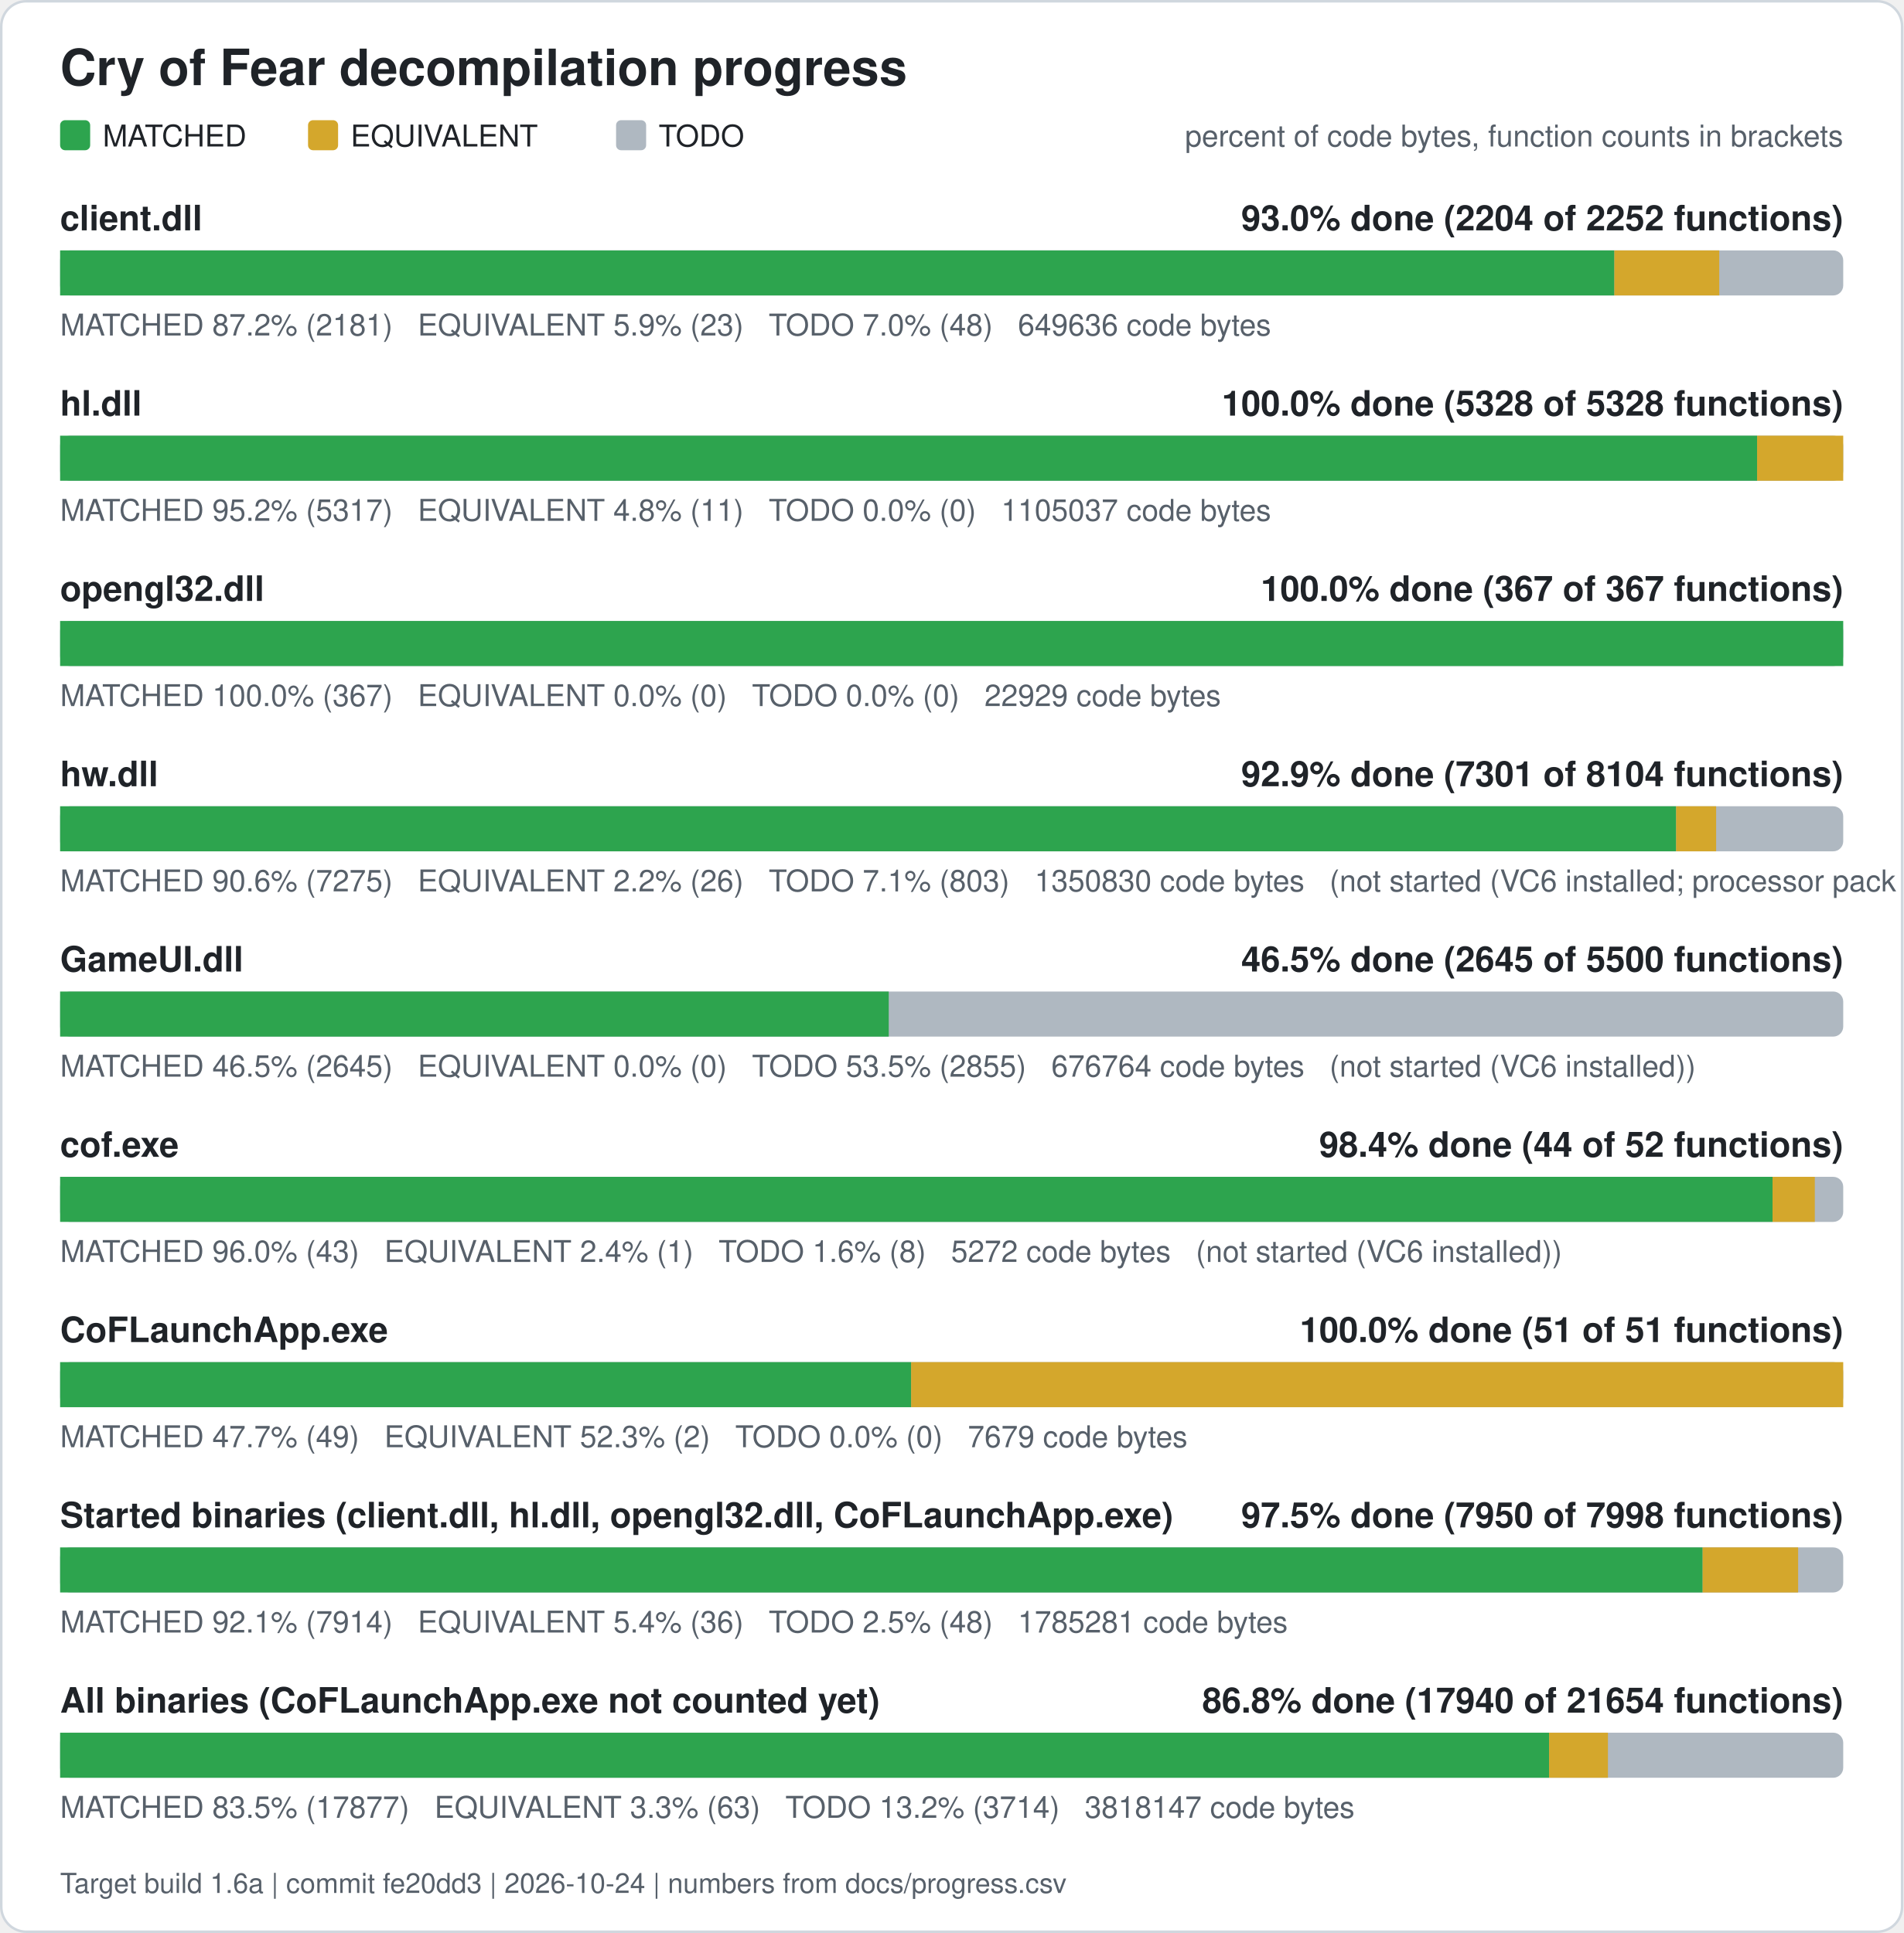
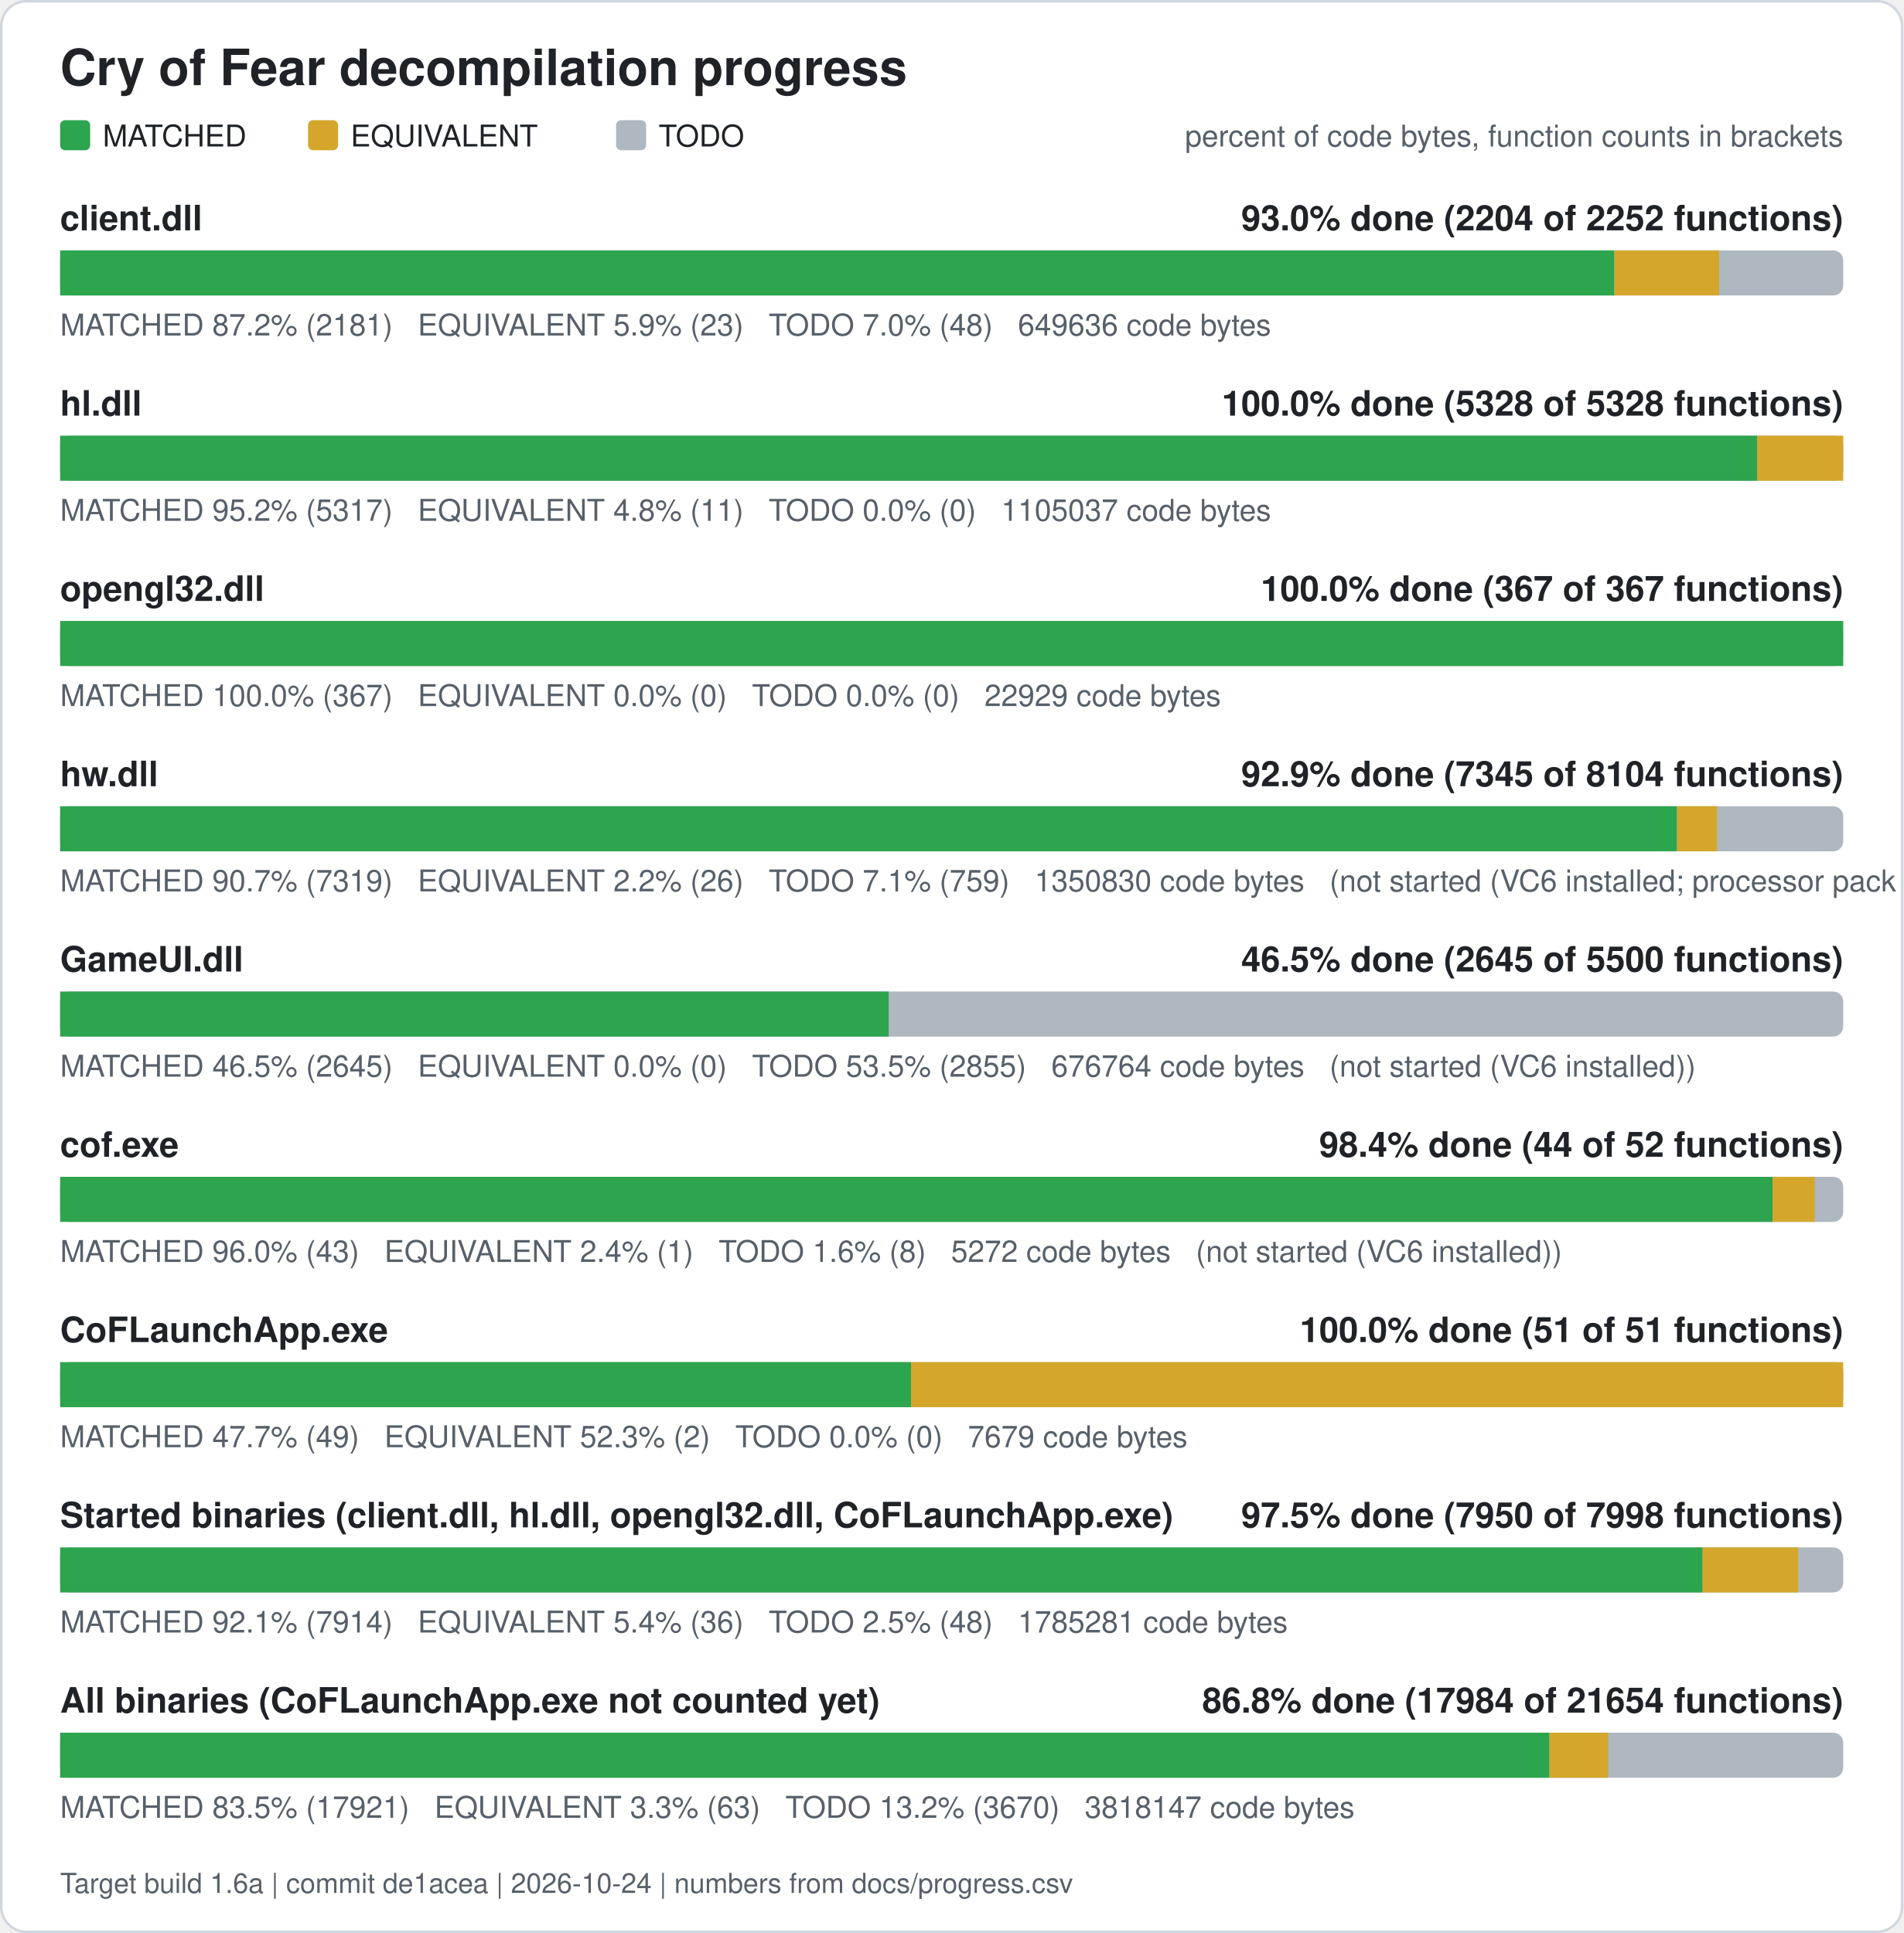
<svg xmlns="http://www.w3.org/2000/svg" width="760" height="772" viewBox="0 0 760 772" role="img" aria-label="Cry of Fear decompilation progress">
  <rect x="0.5" y="0.5" width="759" height="771" rx="10" fill="#ffffff" stroke="#d0d7de" />
  <text x="24" y="34" font-family="Segoe UI, Helvetica, Arial, sans-serif" font-size="20" font-weight="600" fill="#1f2328">Cry of Fear decompilation progress</text>
  <rect x="24" y="48" width="12" height="12" rx="2" fill="#2da44e" />
  <text x="41" y="58.5" font-family="Segoe UI, Helvetica, Arial, sans-serif" font-size="12" fill="#1f2328">MATCHED</text>
  <rect x="123" y="48" width="12" height="12" rx="2" fill="#d4a72c" />
  <text x="140" y="58.5" font-family="Segoe UI, Helvetica, Arial, sans-serif" font-size="12" fill="#1f2328">EQUIVALENT</text>
  <rect x="246" y="48" width="12" height="12" rx="2" fill="#afb8c1" />
  <text x="263" y="58.5" font-family="Segoe UI, Helvetica, Arial, sans-serif" font-size="12" fill="#1f2328">TODO</text>
  <text x="736" y="58.5" font-family="Segoe UI, Helvetica, Arial, sans-serif" font-size="12" fill="#57606a" text-anchor="end">percent of code bytes, function counts in brackets</text>
  <text x="24" y="92" font-family="Segoe UI, Helvetica, Arial, sans-serif" font-size="14" font-weight="600" fill="#1f2328">client.dll</text>
  <text x="736" y="92" font-family="Segoe UI, Helvetica, Arial, sans-serif" font-size="14" font-weight="600" fill="#1f2328" text-anchor="end">93.0% done (2204 of 2252 functions)</text>
  <rect x="24" y="100" width="712" height="18" rx="4" fill="#afb8c1" />
  <rect x="24.00" y="100" width="620.61" height="18" fill="#2da44e" />
  <rect x="644.61" y="100" width="41.89" height="18" fill="#d4a72c" />
  <text x="24" y="134" font-family="Segoe UI, Helvetica, Arial, sans-serif" font-size="12" fill="#57606a" xml:space="preserve">MATCHED 87.2% (2181)   EQUIVALENT 5.9% (23)   TODO 7.0% (48)   649636 code bytes</text>
  <text x="24" y="166" font-family="Segoe UI, Helvetica, Arial, sans-serif" font-size="14" font-weight="600" fill="#1f2328">hl.dll</text>
  <text x="736" y="166" font-family="Segoe UI, Helvetica, Arial, sans-serif" font-size="14" font-weight="600" fill="#1f2328" text-anchor="end">100.0% done (5328 of 5328 functions)</text>
  <rect x="24" y="174" width="712" height="18" rx="4" fill="#afb8c1" />
  <rect x="24.00" y="174" width="677.61" height="18" fill="#2da44e" />
  <rect x="701.61" y="174" width="34.39" height="18" fill="#d4a72c" />
  <text x="24" y="208" font-family="Segoe UI, Helvetica, Arial, sans-serif" font-size="12" fill="#57606a" xml:space="preserve">MATCHED 95.2% (5317)   EQUIVALENT 4.8% (11)   TODO 0.0% (0)   1105037 code bytes</text>
  <text x="24" y="240" font-family="Segoe UI, Helvetica, Arial, sans-serif" font-size="14" font-weight="600" fill="#1f2328">opengl32.dll</text>
  <text x="736" y="240" font-family="Segoe UI, Helvetica, Arial, sans-serif" font-size="14" font-weight="600" fill="#1f2328" text-anchor="end">100.0% done (367 of 367 functions)</text>
  <rect x="24" y="248" width="712" height="18" rx="4" fill="#afb8c1" />
  <rect x="24.00" y="248" width="712.00" height="18" fill="#2da44e" />
  <text x="24" y="282" font-family="Segoe UI, Helvetica, Arial, sans-serif" font-size="12" fill="#57606a" xml:space="preserve">MATCHED 100.0% (367)   EQUIVALENT 0.0% (0)   TODO 0.0% (0)   22929 code bytes</text>
  <text x="24" y="314" font-family="Segoe UI, Helvetica, Arial, sans-serif" font-size="14" font-weight="600" fill="#1f2328">hw.dll</text>
-   <text x="736" y="314" font-family="Segoe UI, Helvetica, Arial, sans-serif" font-size="14" font-weight="600" fill="#1f2328" text-anchor="end">92.9% done (7301 of 8104 functions)</text>
+   <text x="736" y="314" font-family="Segoe UI, Helvetica, Arial, sans-serif" font-size="14" font-weight="600" fill="#1f2328" text-anchor="end">92.9% done (7345 of 8104 functions)</text>
  <rect x="24" y="322" width="712" height="18" rx="4" fill="#afb8c1" />
-   <rect x="24.00" y="322" width="645.27" height="18" fill="#2da44e" />
-   <rect x="669.27" y="322" width="15.98" height="18" fill="#d4a72c" />
-   <text x="24" y="356" font-family="Segoe UI, Helvetica, Arial, sans-serif" font-size="12" fill="#57606a" xml:space="preserve">MATCHED 90.6% (7275)   EQUIVALENT 2.2% (26)   TODO 7.1% (803)   1350830 code bytes   (not started (VC6 installed; processor pack and VS 2005 objects need those compilers))</text>
+   <rect x="24.00" y="322" width="645.64" height="18" fill="#2da44e" />
+   <rect x="669.64" y="322" width="15.98" height="18" fill="#d4a72c" />
+   <text x="24" y="356" font-family="Segoe UI, Helvetica, Arial, sans-serif" font-size="12" fill="#57606a" xml:space="preserve">MATCHED 90.7% (7319)   EQUIVALENT 2.2% (26)   TODO 7.1% (759)   1350830 code bytes   (not started (VC6 installed; processor pack and VS 2005 objects need those compilers))</text>
  <text x="24" y="388" font-family="Segoe UI, Helvetica, Arial, sans-serif" font-size="14" font-weight="600" fill="#1f2328">GameUI.dll</text>
  <text x="736" y="388" font-family="Segoe UI, Helvetica, Arial, sans-serif" font-size="14" font-weight="600" fill="#1f2328" text-anchor="end">46.5% done (2645 of 5500 functions)</text>
  <rect x="24" y="396" width="712" height="18" rx="4" fill="#afb8c1" />
  <rect x="24.00" y="396" width="330.87" height="18" fill="#2da44e" />
  <text x="24" y="430" font-family="Segoe UI, Helvetica, Arial, sans-serif" font-size="12" fill="#57606a" xml:space="preserve">MATCHED 46.5% (2645)   EQUIVALENT 0.0% (0)   TODO 53.5% (2855)   676764 code bytes   (not started (VC6 installed))</text>
  <text x="24" y="462" font-family="Segoe UI, Helvetica, Arial, sans-serif" font-size="14" font-weight="600" fill="#1f2328">cof.exe</text>
  <text x="736" y="462" font-family="Segoe UI, Helvetica, Arial, sans-serif" font-size="14" font-weight="600" fill="#1f2328" text-anchor="end">98.4% done (44 of 52 functions)</text>
  <rect x="24" y="470" width="712" height="18" rx="4" fill="#afb8c1" />
  <rect x="24.00" y="470" width="683.77" height="18" fill="#2da44e" />
  <rect x="707.77" y="470" width="16.88" height="18" fill="#d4a72c" />
  <text x="24" y="504" font-family="Segoe UI, Helvetica, Arial, sans-serif" font-size="12" fill="#57606a" xml:space="preserve">MATCHED 96.0% (43)   EQUIVALENT 2.4% (1)   TODO 1.6% (8)   5272 code bytes   (not started (VC6 installed))</text>
  <text x="24" y="536" font-family="Segoe UI, Helvetica, Arial, sans-serif" font-size="14" font-weight="600" fill="#1f2328">CoFLaunchApp.exe</text>
  <text x="736" y="536" font-family="Segoe UI, Helvetica, Arial, sans-serif" font-size="14" font-weight="600" fill="#1f2328" text-anchor="end">100.0% done (51 of 51 functions)</text>
  <rect x="24" y="544" width="712" height="18" rx="4" fill="#afb8c1" />
  <rect x="24.00" y="544" width="339.82" height="18" fill="#2da44e" />
  <rect x="363.82" y="544" width="372.18" height="18" fill="#d4a72c" />
  <text x="24" y="578" font-family="Segoe UI, Helvetica, Arial, sans-serif" font-size="12" fill="#57606a" xml:space="preserve">MATCHED 47.7% (49)   EQUIVALENT 52.3% (2)   TODO 0.0% (0)   7679 code bytes</text>
  <text x="24" y="610" font-family="Segoe UI, Helvetica, Arial, sans-serif" font-size="14" font-weight="600" fill="#1f2328">Started binaries (client.dll, hl.dll, opengl32.dll, CoFLaunchApp.exe)</text>
  <text x="736" y="610" font-family="Segoe UI, Helvetica, Arial, sans-serif" font-size="14" font-weight="600" fill="#1f2328" text-anchor="end">97.5% done (7950 of 7998 functions)</text>
  <rect x="24" y="618" width="712" height="18" rx="4" fill="#afb8c1" />
  <rect x="24.00" y="618" width="655.86" height="18" fill="#2da44e" />
  <rect x="679.86" y="618" width="38.13" height="18" fill="#d4a72c" />
  <text x="24" y="652" font-family="Segoe UI, Helvetica, Arial, sans-serif" font-size="12" fill="#57606a" xml:space="preserve">MATCHED 92.1% (7914)   EQUIVALENT 5.4% (36)   TODO 2.5% (48)   1785281 code bytes</text>
  <text x="24" y="684" font-family="Segoe UI, Helvetica, Arial, sans-serif" font-size="14" font-weight="600" fill="#1f2328">All binaries (CoFLaunchApp.exe not counted yet)</text>
-   <text x="736" y="684" font-family="Segoe UI, Helvetica, Arial, sans-serif" font-size="14" font-weight="600" fill="#1f2328" text-anchor="end">86.8% done (17940 of 21654 functions)</text>
+   <text x="736" y="684" font-family="Segoe UI, Helvetica, Arial, sans-serif" font-size="14" font-weight="600" fill="#1f2328" text-anchor="end">86.8% done (17984 of 21654 functions)</text>
  <rect x="24" y="692" width="712" height="18" rx="4" fill="#afb8c1" />
-   <rect x="24.00" y="692" width="594.55" height="18" fill="#2da44e" />
-   <rect x="618.55" y="692" width="23.50" height="18" fill="#d4a72c" />
-   <text x="24" y="726" font-family="Segoe UI, Helvetica, Arial, sans-serif" font-size="12" fill="#57606a" xml:space="preserve">MATCHED 83.5% (17877)   EQUIVALENT 3.3% (63)   TODO 13.2% (3714)   3818147 code bytes</text>
-   <text x="24" y="756" font-family="Segoe UI, Helvetica, Arial, sans-serif" font-size="11" fill="#57606a">Target build 1.6a | commit fe20dd3 | 2026-10-24 | numbers from docs/progress.csv</text>
+   <rect x="24.00" y="692" width="594.68" height="18" fill="#2da44e" />
+   <rect x="618.68" y="692" width="23.50" height="18" fill="#d4a72c" />
+   <text x="24" y="726" font-family="Segoe UI, Helvetica, Arial, sans-serif" font-size="12" fill="#57606a" xml:space="preserve">MATCHED 83.5% (17921)   EQUIVALENT 3.3% (63)   TODO 13.2% (3670)   3818147 code bytes</text>
+   <text x="24" y="756" font-family="Segoe UI, Helvetica, Arial, sans-serif" font-size="11" fill="#57606a">Target build 1.6a | commit de1acea | 2026-10-24 | numbers from docs/progress.csv</text>
</svg>
